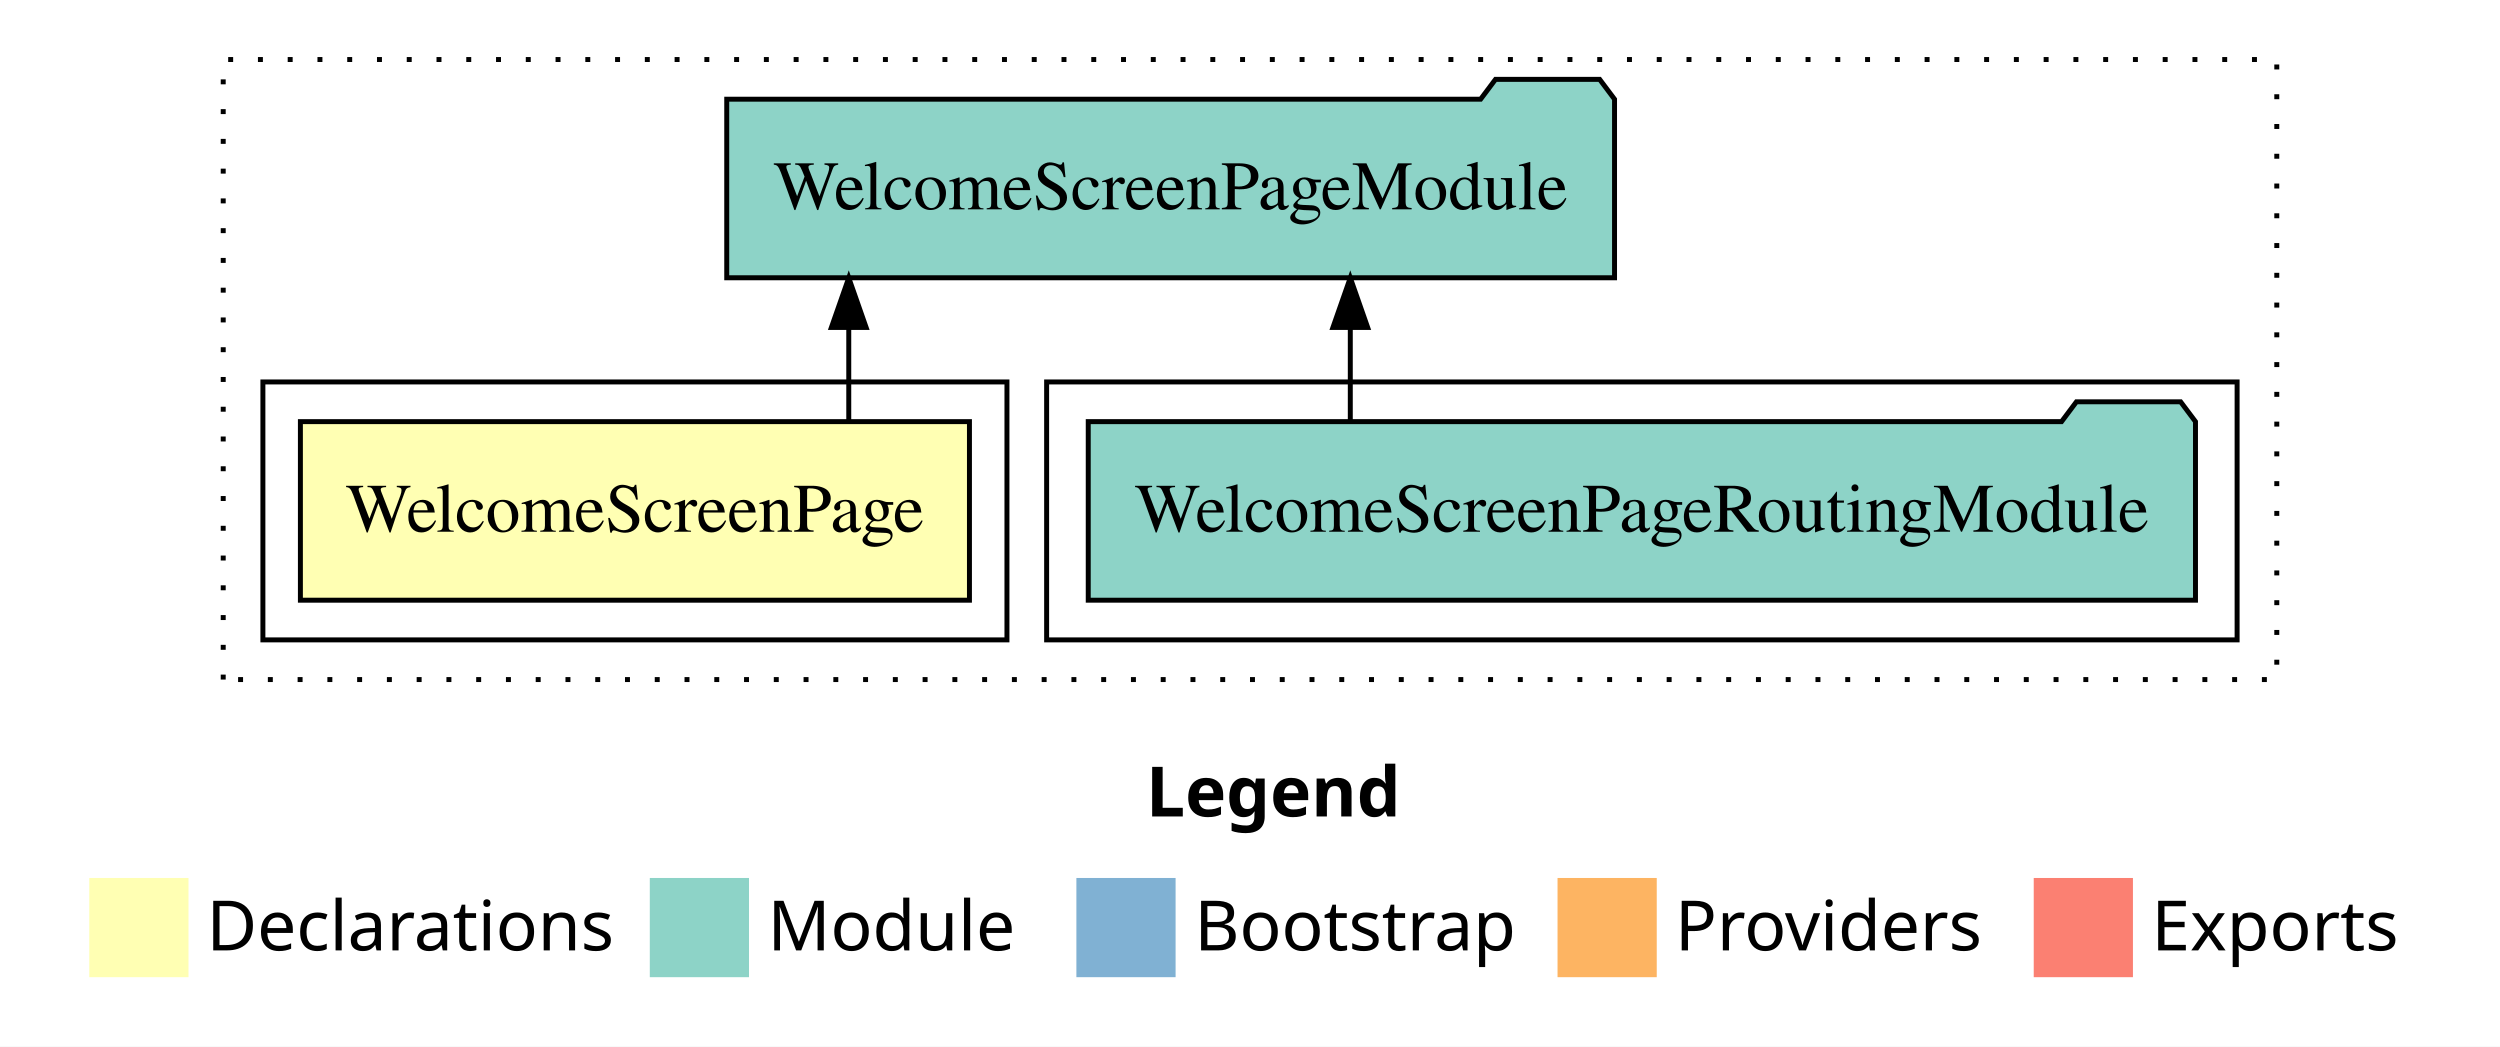
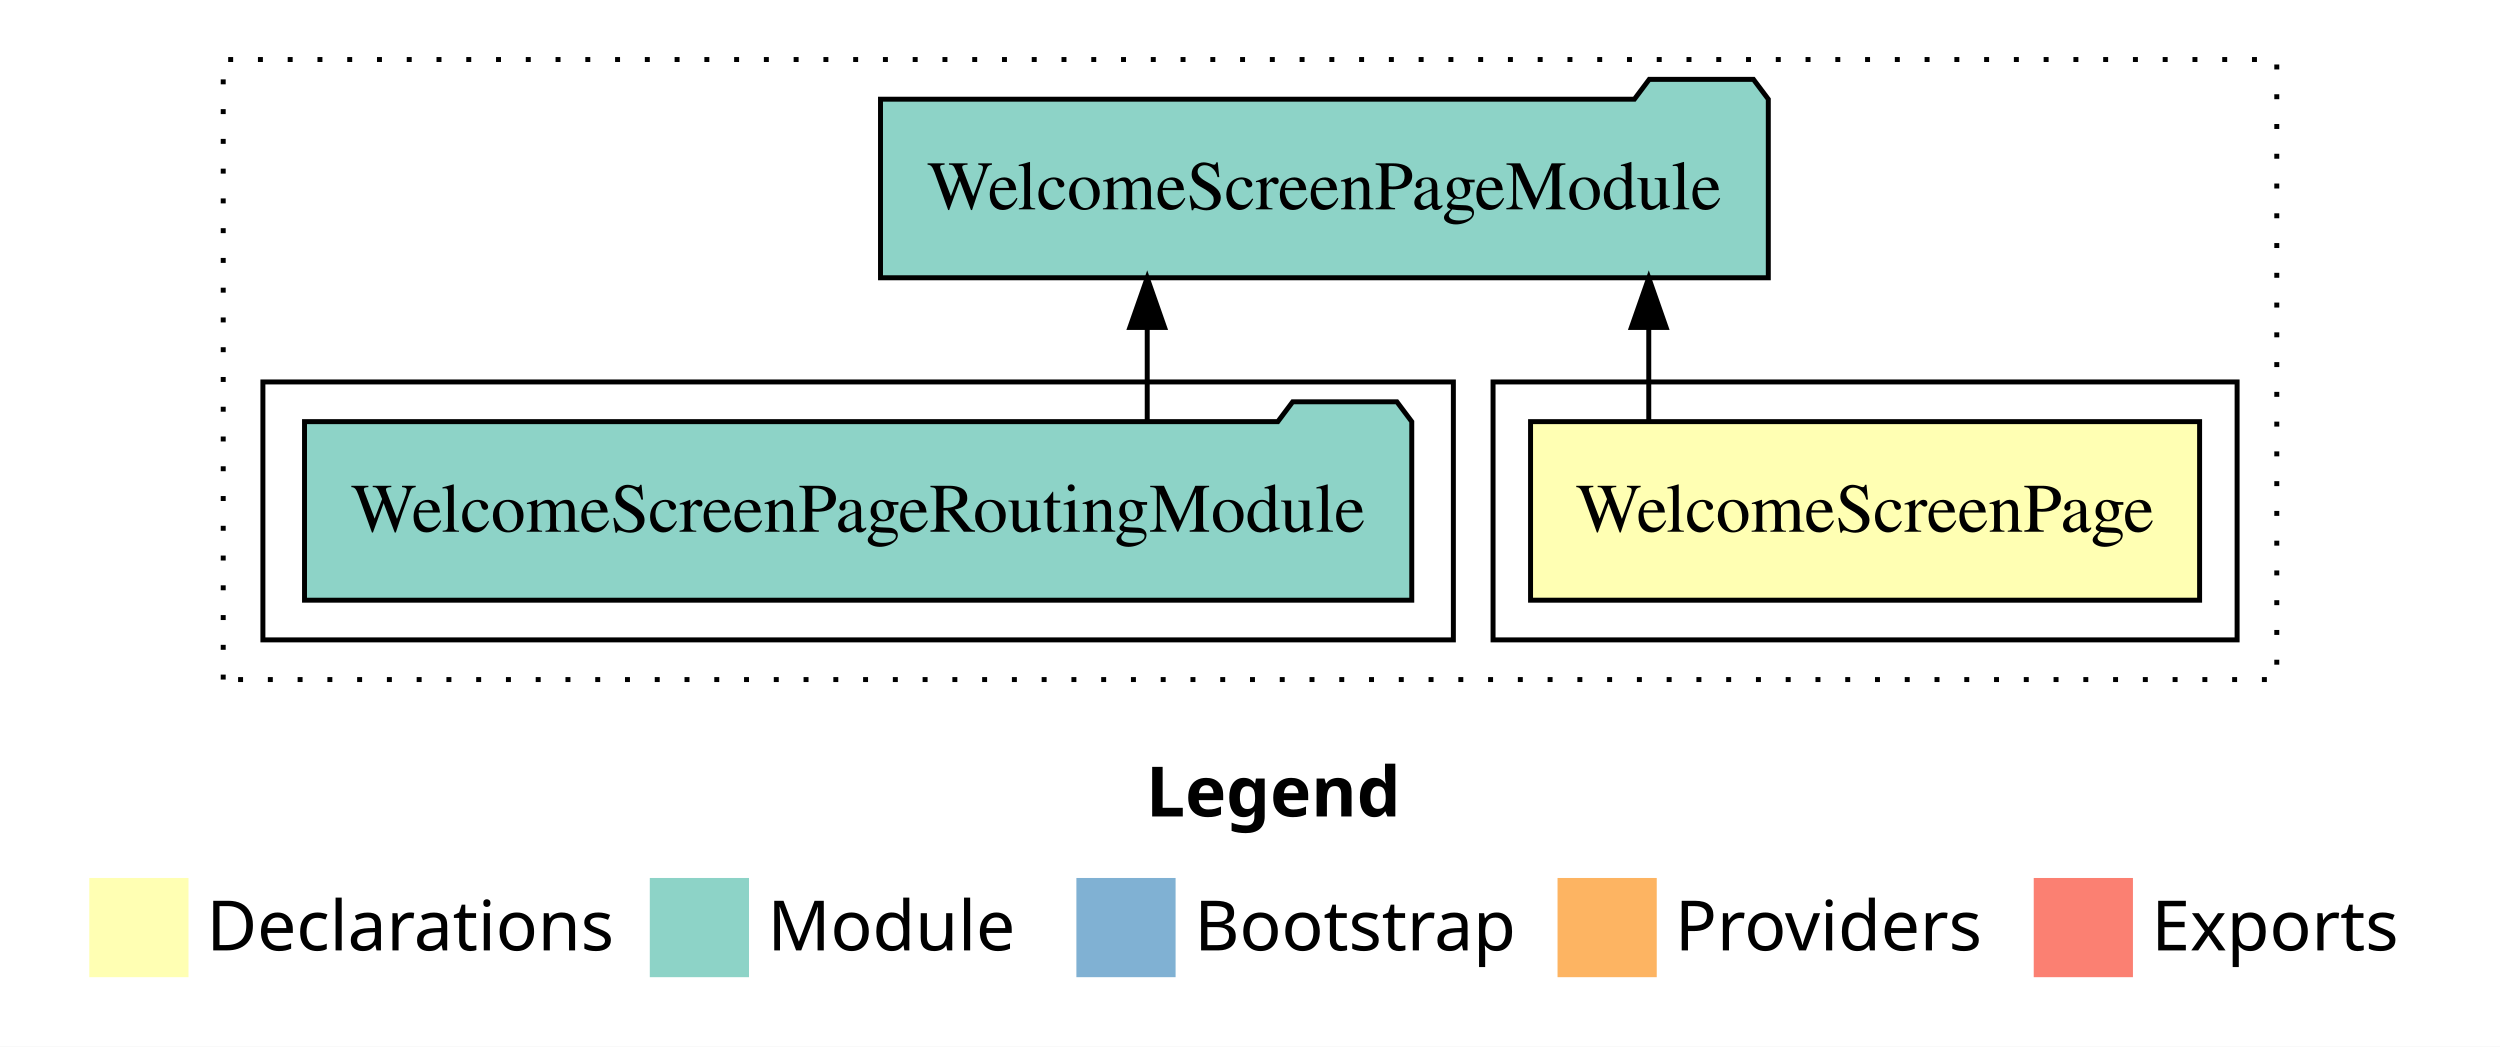
<svg xmlns="http://www.w3.org/2000/svg" width="504pt" height="211pt" viewBox="0.00 0.00 504.00 211.00">
  <g id="graph0" class="graph" transform="scale(1 1) rotate(0) translate(4 207)">
    <polygon fill="white" stroke="transparent" points="-4,4 -4,-207 500,-207 500,4 -4,4" />
    <text text-anchor="start" x="227.01" y="-42.4" font-family="sans-serif" font-weight="bold" font-size="14.00">Legend</text>
    <polygon fill="#ffffb3" stroke="transparent" points="14,-10 14,-30 34,-30 34,-10 14,-10" />
    <text text-anchor="start" x="37.63" y="-15.4" font-family="sans-serif" font-size="14.00">  Declarations</text>
    <polygon fill="#8dd3c7" stroke="transparent" points="127,-10 127,-30 147,-30 147,-10 127,-10" />
    <text text-anchor="start" x="150.73" y="-15.4" font-family="sans-serif" font-size="14.00">  Module</text>
    <polygon fill="#80b1d3" stroke="transparent" points="213,-10 213,-30 233,-30 233,-10 213,-10" />
    <text text-anchor="start" x="236.78" y="-15.4" font-family="sans-serif" font-size="14.00">  Bootstrap</text>
    <polygon fill="#fdb462" stroke="transparent" points="310,-10 310,-30 330,-30 330,-10 310,-10" />
    <text text-anchor="start" x="333.67" y="-15.4" font-family="sans-serif" font-size="14.00">  Providers</text>
    <polygon fill="#fb8072" stroke="transparent" points="406,-10 406,-30 426,-30 426,-10 406,-10" />
    <text text-anchor="start" x="429.73" y="-15.4" font-family="sans-serif" font-size="14.00">  Exports</text>
    <g id="clust1" class="cluster">
      <polygon fill="none" stroke="black" stroke-dasharray="1,5" points="41,-70 41,-195 455,-195 455,-70 41,-70" />
    </g>
+     <g id="clust2" class="cluster">
+       <polygon fill="none" stroke="black" points="297,-78 297,-130 447,-130 447,-78 297,-78" />
+     </g>
    <g id="clust4" class="cluster">
-       <polygon fill="none" stroke="black" points="207,-78 207,-130 447,-130 447,-78 207,-78" />
-     </g>
-     <g id="clust2" class="cluster">
-       <polygon fill="none" stroke="black" points="49,-78 49,-130 199,-130 199,-78 49,-78" />
+       <polygon fill="none" stroke="black" points="49,-78 49,-130 289,-130 289,-78 49,-78" />
    </g>
    <g id="node1" class="node">
-       <polygon fill="#ffffb3" stroke="black" points="191.44,-122 56.56,-122 56.56,-86 191.44,-86 191.44,-122" />
-       <text text-anchor="middle" x="124" y="-99.8" font-family="Times,serif" font-size="14.00">WelcomeScreenPage</text>
+       <polygon fill="#ffffb3" stroke="black" points="439.44,-122 304.56,-122 304.56,-86 439.44,-86 439.44,-122" />
+       <text text-anchor="middle" x="372" y="-99.8" font-family="Times,serif" font-size="14.00">WelcomeScreenPage</text>
    </g>
    <g id="node2" class="node">
-       <polygon fill="#8dd3c7" stroke="black" points="321.49,-187 318.49,-191 297.49,-191 294.49,-187 142.51,-187 142.51,-151 321.49,-151 321.49,-187" />
-       <text text-anchor="middle" x="232" y="-164.8" font-family="Times,serif" font-size="14.00">WelcomeScreenPageModule</text>
+       <polygon fill="#8dd3c7" stroke="black" points="352.49,-187 349.49,-191 328.49,-191 325.49,-187 173.51,-187 173.51,-151 352.49,-151 352.49,-187" />
+       <text text-anchor="middle" x="263" y="-164.8" font-family="Times,serif" font-size="14.00">WelcomeScreenPageModule</text>
    </g>
    <g id="edge1" class="edge">
-       <path fill="none" stroke="black" d="M167.11,-122.11C167.11,-122.11 167.11,-140.99 167.11,-140.99" />
-       <polygon fill="black" stroke="black" points="163.61,-140.99 167.11,-150.99 170.61,-140.99 163.61,-140.99" />
+       <path fill="none" stroke="black" d="M328.39,-122.11C328.39,-122.11 328.39,-140.99 328.39,-140.99" />
+       <polygon fill="black" stroke="black" points="324.89,-140.99 328.39,-150.99 331.89,-140.99 324.89,-140.99" />
    </g>
    <g id="node3" class="node">
-       <polygon fill="#8dd3c7" stroke="black" points="438.61,-122 435.61,-126 414.61,-126 411.61,-122 215.39,-122 215.39,-86 438.61,-86 438.61,-122" />
-       <text text-anchor="middle" x="327" y="-99.8" font-family="Times,serif" font-size="14.00">WelcomeScreenPageRoutingModule</text>
+       <polygon fill="#8dd3c7" stroke="black" points="280.61,-122 277.61,-126 256.61,-126 253.61,-122 57.39,-122 57.39,-86 280.61,-86 280.61,-122" />
+       <text text-anchor="middle" x="169" y="-99.8" font-family="Times,serif" font-size="14.00">WelcomeScreenPageRoutingModule</text>
    </g>
    <g id="edge2" class="edge">
-       <path fill="none" stroke="black" d="M268.22,-122.11C268.22,-122.11 268.22,-140.99 268.22,-140.99" />
-       <polygon fill="black" stroke="black" points="264.72,-140.99 268.22,-150.99 271.72,-140.99 264.72,-140.99" />
+       <path fill="none" stroke="black" d="M227.28,-122.11C227.28,-122.11 227.28,-140.99 227.28,-140.99" />
+       <polygon fill="black" stroke="black" points="223.78,-140.99 227.28,-150.99 230.78,-140.99 223.78,-140.99" />
    </g>
  </g>
</svg>
